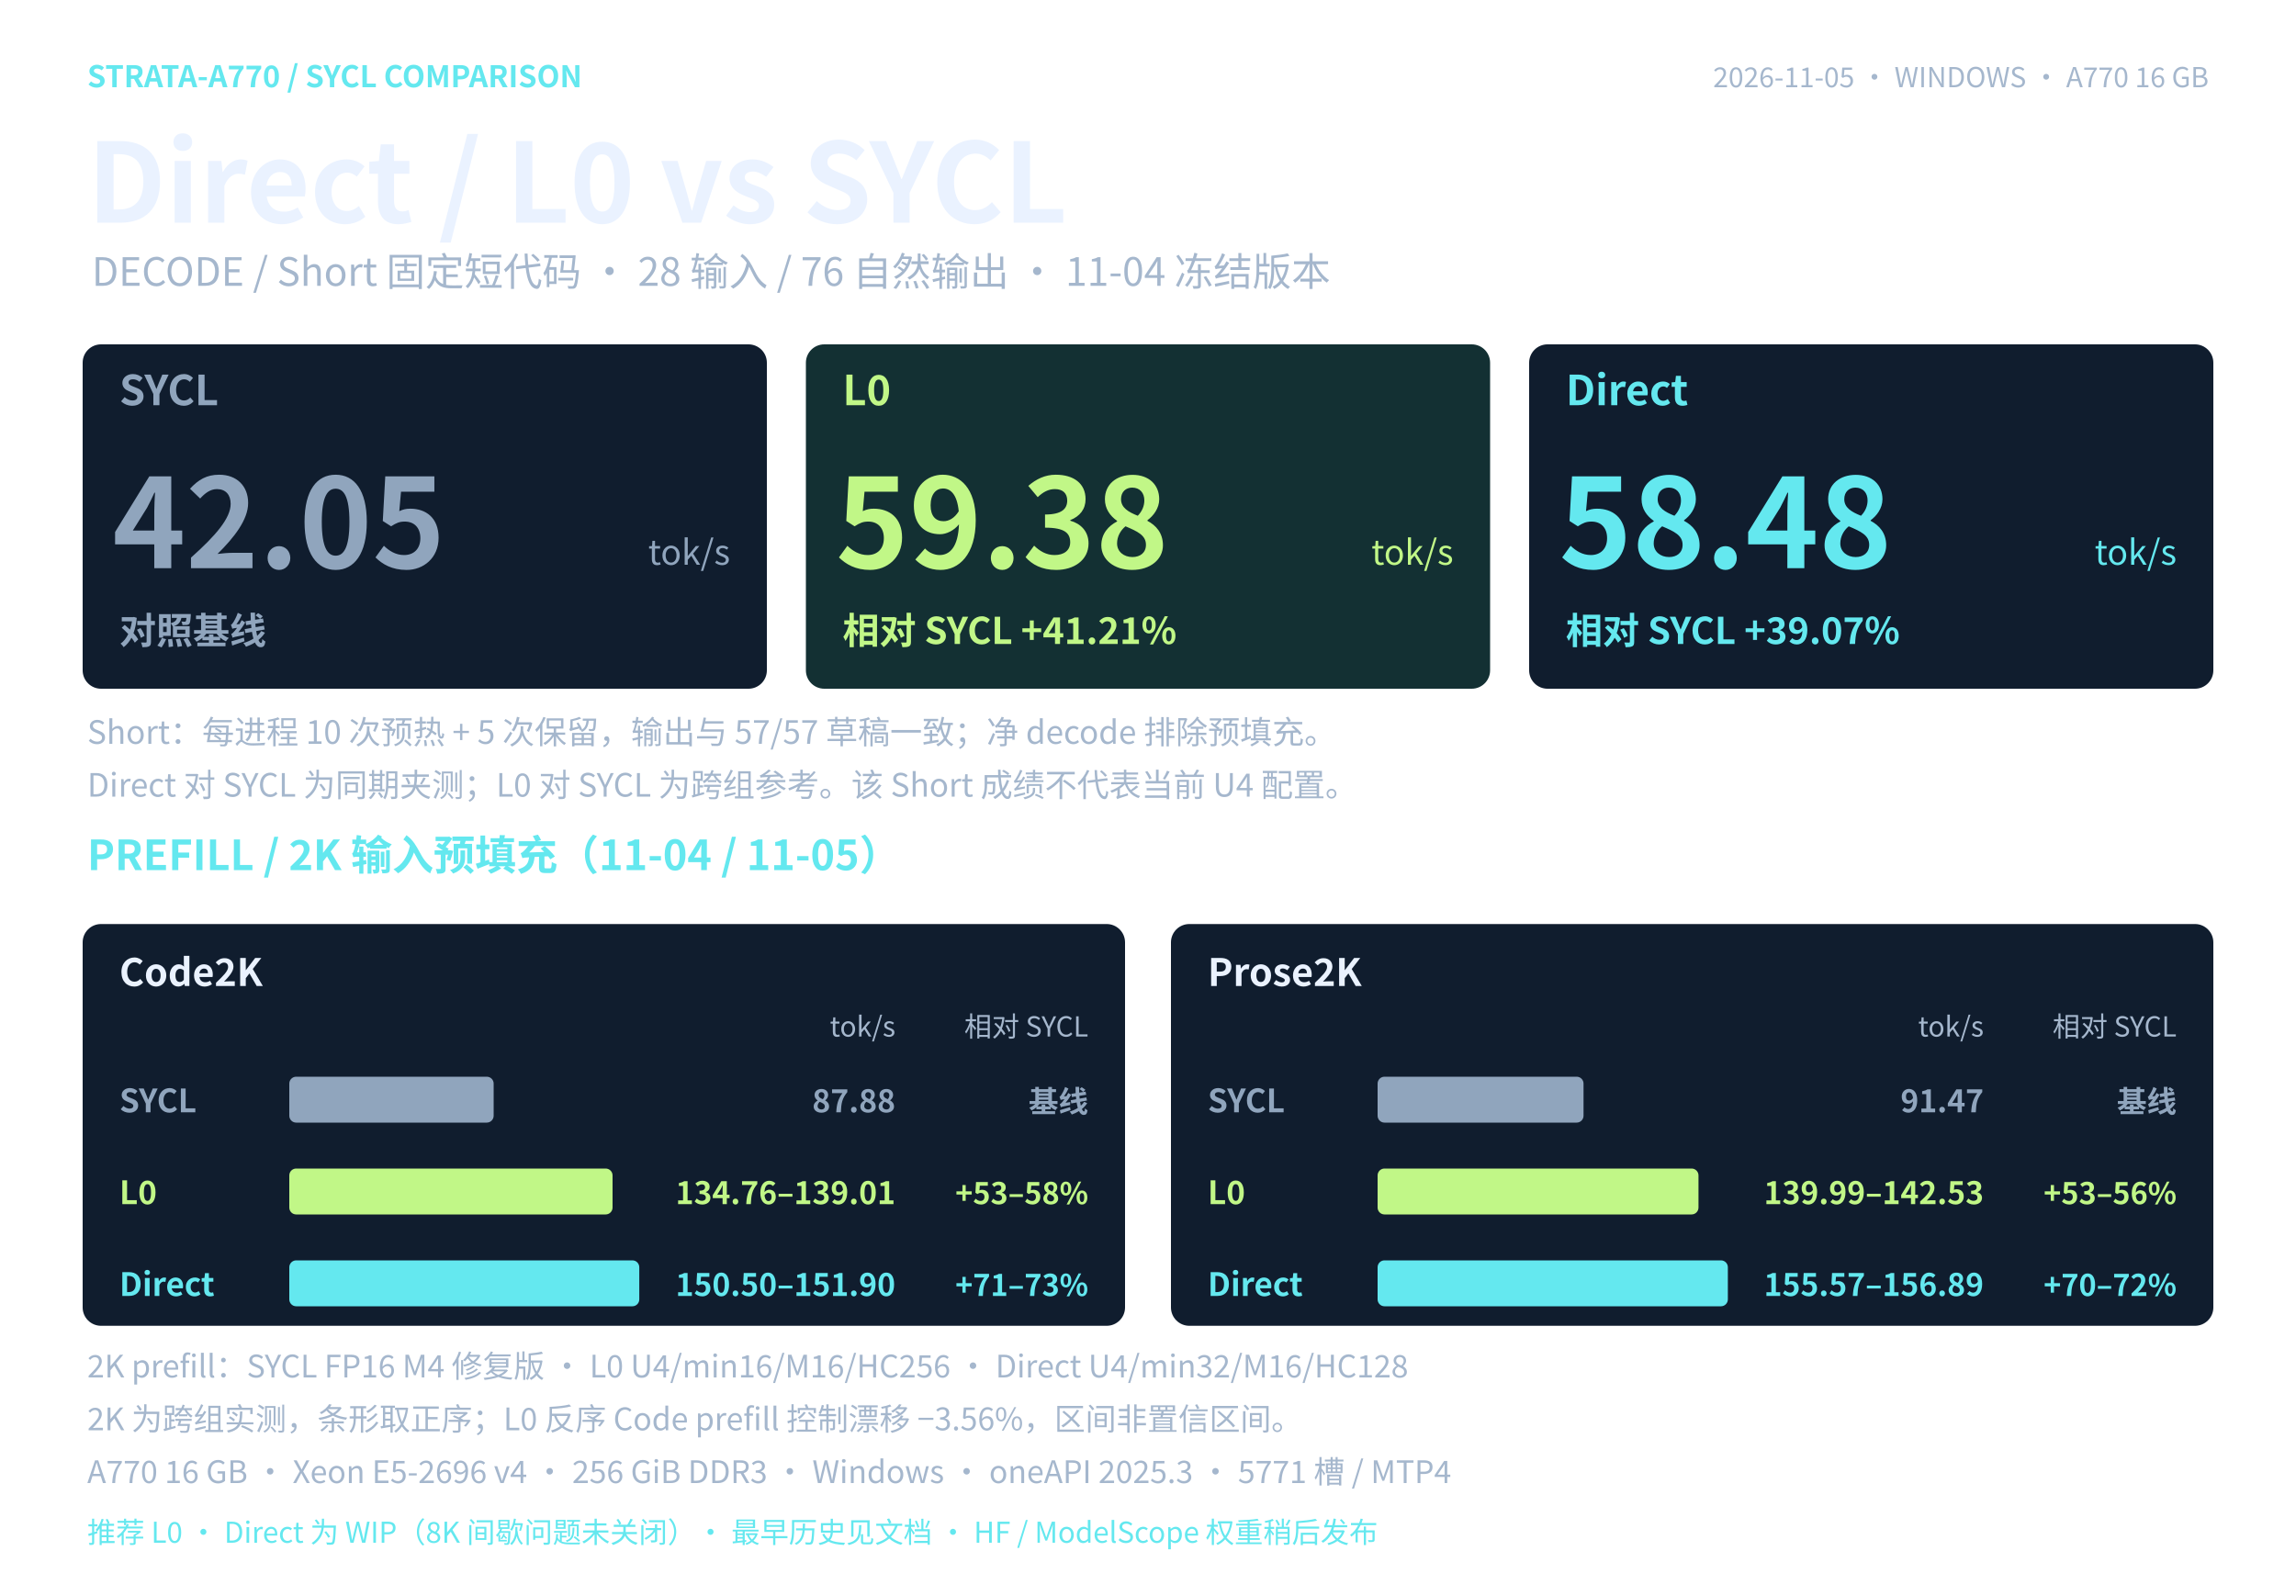
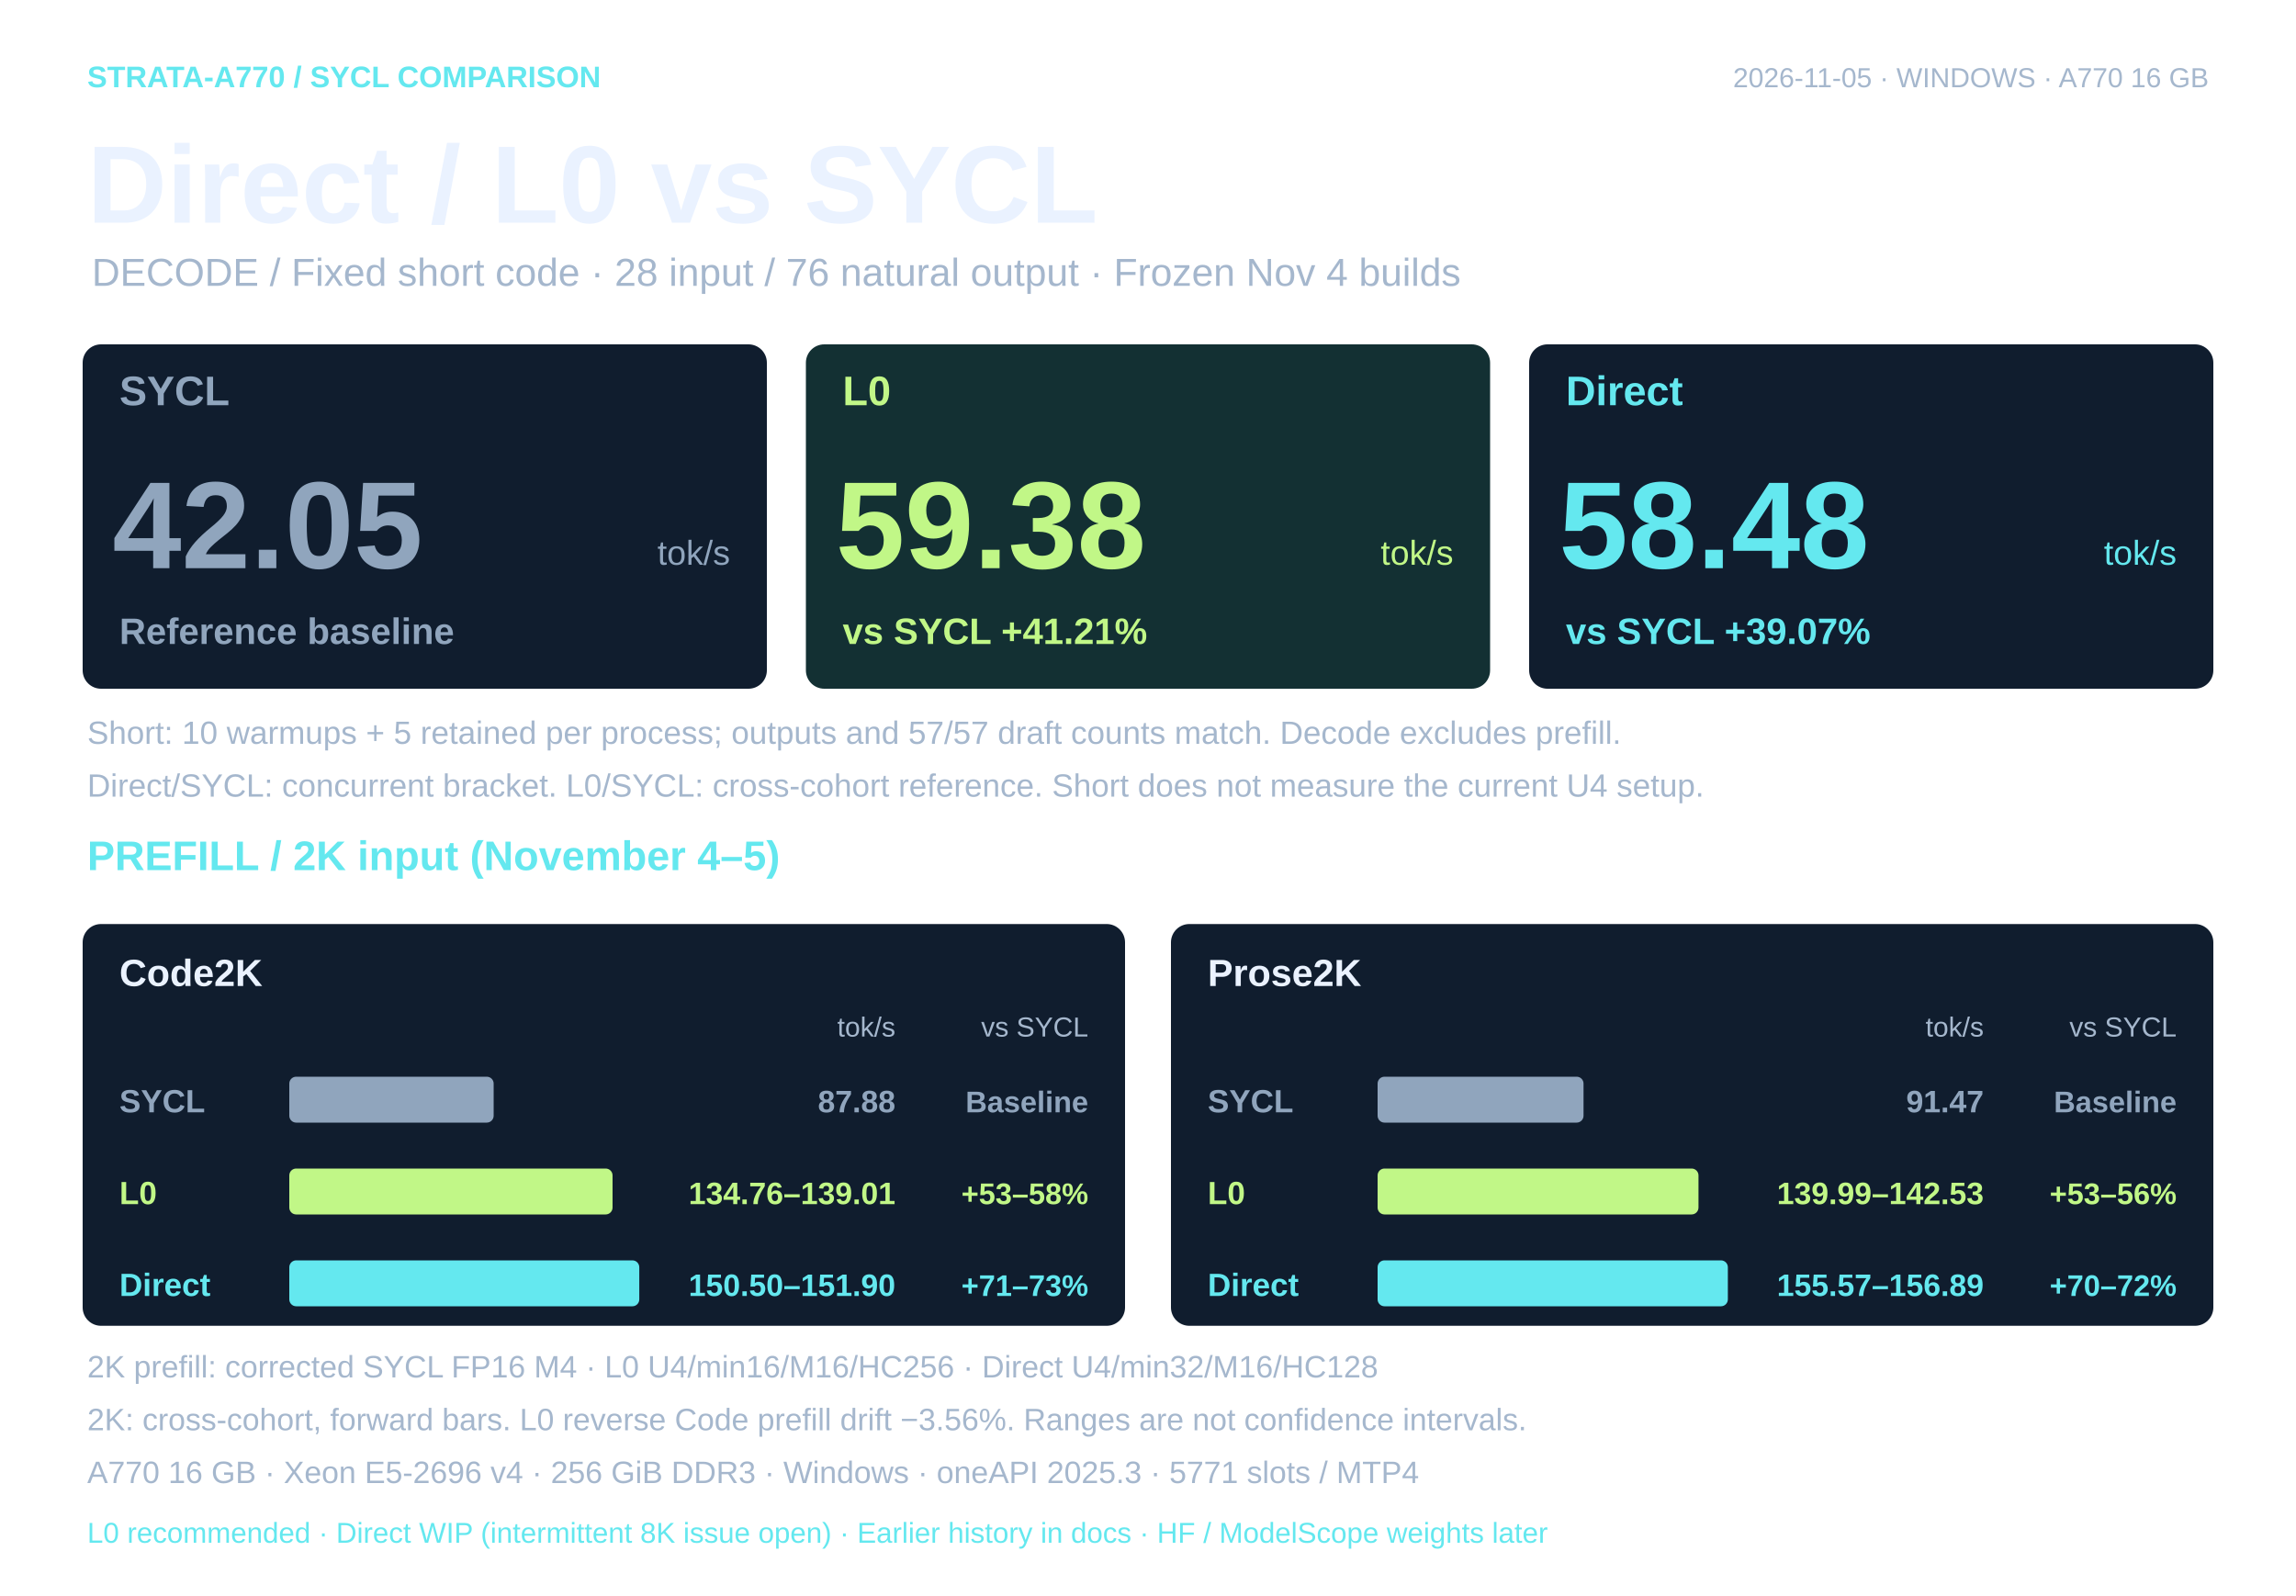
<svg xmlns="http://www.w3.org/2000/svg" aria-labelledby="title desc" width="2000" height="1390" viewBox="0 0 2000 1390" role="img">
-   <text font-family="Microsoft YaHei, Noto Sans CJK SC, sans-serif" font-size="26" font-weight="700" text-anchor="start" x="76" y="76" fill="#64e8ef">STRATA-A770  /  SYCL COMPARISON</text>
-   <text font-family="Microsoft YaHei, Noto Sans CJK SC, sans-serif" font-size="24" font-weight="400" text-anchor="end" x="1924" y="76" fill="#a5b7cd">2026-11-05 · WINDOWS · A770 16 GB</text>
-   <text font-family="Microsoft YaHei, Noto Sans CJK SC, sans-serif" font-size="96" font-weight="700" text-anchor="start" x="76" y="194" fill="#eaf2ff">Direct / L0 vs SYCL</text>
-   <text font-family="Microsoft YaHei, Noto Sans CJK SC, sans-serif" font-size="34" font-weight="400" text-anchor="start" x="80" y="249" fill="#a5b7cd">DECODE / Short 固定短代码 · 28 输入 / 76 自然输出 · 11-04 冻结版本</text>
+   <text font-family="Segoe UI, Arial, sans-serif" font-size="26" font-weight="700" text-anchor="start" x="76" y="76" fill="#64e8ef">STRATA-A770  /  SYCL COMPARISON</text>
+   <text font-family="Segoe UI, Arial, sans-serif" font-size="24" font-weight="400" text-anchor="end" x="1924" y="76" fill="#a5b7cd">2026-11-05 · WINDOWS · A770 16 GB</text>
+   <text font-family="Segoe UI, Arial, sans-serif" font-size="96" font-weight="700" text-anchor="start" x="76" y="194" fill="#eaf2ff">Direct / L0 vs SYCL</text>
+   <text font-family="Segoe UI, Arial, sans-serif" font-size="34" font-weight="400" text-anchor="start" x="80" y="249" fill="#a5b7cd">DECODE / Fixed short code · 28 input / 76 natural output · Frozen Nov 4 builds</text>
  <rect x="72" y="300" width="596" height="300" rx="16" fill="#101d2e" />
-   <text font-family="Microsoft YaHei, Noto Sans CJK SC, sans-serif" font-size="36" font-weight="700" text-anchor="start" x="104" y="353" fill="#90a5bd">SYCL</text>
-   <text font-family="Microsoft YaHei, Noto Sans CJK SC, sans-serif" font-size="108" font-weight="700" text-anchor="start" x="98" y="495" fill="#90a5bd">42.05</text>
-   <text font-family="Microsoft YaHei, Noto Sans CJK SC, sans-serif" font-size="30" font-weight="400" text-anchor="end" x="636" y="492" fill="#90a5bd">tok/s</text>
-   <text font-family="Microsoft YaHei, Noto Sans CJK SC, sans-serif" font-size="32" font-weight="700" text-anchor="start" x="104" y="561" fill="#90a5bd">对照基线</text>
+   <text font-family="Segoe UI, Arial, sans-serif" font-size="36" font-weight="700" text-anchor="start" x="104" y="353" fill="#90a5bd">SYCL</text>
+   <text font-family="Segoe UI, Arial, sans-serif" font-size="108" font-weight="700" text-anchor="start" x="98" y="495" fill="#90a5bd">42.05</text>
+   <text font-family="Segoe UI, Arial, sans-serif" font-size="30" font-weight="400" text-anchor="end" x="636" y="492" fill="#90a5bd">tok/s</text>
+   <text font-family="Segoe UI, Arial, sans-serif" font-size="32" font-weight="700" text-anchor="start" x="104" y="561" fill="#90a5bd">Reference baseline</text>
  <rect x="702" y="300" width="596" height="300" rx="16" fill="#133033" />
-   <text font-family="Microsoft YaHei, Noto Sans CJK SC, sans-serif" font-size="36" font-weight="700" text-anchor="start" x="734" y="353" fill="#c1f787">L0</text>
-   <text font-family="Microsoft YaHei, Noto Sans CJK SC, sans-serif" font-size="108" font-weight="700" text-anchor="start" x="728" y="495" fill="#c1f787">59.38</text>
-   <text font-family="Microsoft YaHei, Noto Sans CJK SC, sans-serif" font-size="30" font-weight="400" text-anchor="end" x="1266" y="492" fill="#c1f787">tok/s</text>
-   <text font-family="Microsoft YaHei, Noto Sans CJK SC, sans-serif" font-size="32" font-weight="700" text-anchor="start" x="734" y="561" fill="#c1f787">相对 SYCL +41.21%</text>
+   <text font-family="Segoe UI, Arial, sans-serif" font-size="36" font-weight="700" text-anchor="start" x="734" y="353" fill="#c1f787">L0</text>
+   <text font-family="Segoe UI, Arial, sans-serif" font-size="108" font-weight="700" text-anchor="start" x="728" y="495" fill="#c1f787">59.38</text>
+   <text font-family="Segoe UI, Arial, sans-serif" font-size="30" font-weight="400" text-anchor="end" x="1266" y="492" fill="#c1f787">tok/s</text>
+   <text font-family="Segoe UI, Arial, sans-serif" font-size="32" font-weight="700" text-anchor="start" x="734" y="561" fill="#c1f787">vs SYCL +41.21%</text>
  <rect x="1332" y="300" width="596" height="300" rx="16" fill="#101d2e" />
-   <text font-family="Microsoft YaHei, Noto Sans CJK SC, sans-serif" font-size="36" font-weight="700" text-anchor="start" x="1364" y="353" fill="#64e8ef">Direct</text>
-   <text font-family="Microsoft YaHei, Noto Sans CJK SC, sans-serif" font-size="108" font-weight="700" text-anchor="start" x="1358" y="495" fill="#64e8ef">58.48</text>
-   <text font-family="Microsoft YaHei, Noto Sans CJK SC, sans-serif" font-size="30" font-weight="400" text-anchor="end" x="1896" y="492" fill="#64e8ef">tok/s</text>
-   <text font-family="Microsoft YaHei, Noto Sans CJK SC, sans-serif" font-size="32" font-weight="700" text-anchor="start" x="1364" y="561" fill="#64e8ef">相对 SYCL +39.07%</text>
-   <text font-family="Microsoft YaHei, Noto Sans CJK SC, sans-serif" font-size="28" font-weight="400" text-anchor="start" x="76" y="648" fill="#a5b7cd">Short：每进程 10 次预热 + 5 次保留，输出与 57/57 草稿一致；净 decode 排除预填充。</text>
-   <text font-family="Microsoft YaHei, Noto Sans CJK SC, sans-serif" font-size="28" font-weight="400" text-anchor="start" x="76" y="694" fill="#a5b7cd">Direct 对 SYCL 为同期夹测；L0 对 SYCL 为跨组参考。该 Short 成绩不代表当前 U4 配置。</text>
-   <text font-family="Microsoft YaHei, Noto Sans CJK SC, sans-serif" font-size="36" font-weight="700" text-anchor="start" x="76" y="758" fill="#64e8ef">PREFILL / 2K 输入预填充（11-04 / 11-05）</text>
+   <text font-family="Segoe UI, Arial, sans-serif" font-size="36" font-weight="700" text-anchor="start" x="1364" y="353" fill="#64e8ef">Direct</text>
+   <text font-family="Segoe UI, Arial, sans-serif" font-size="108" font-weight="700" text-anchor="start" x="1358" y="495" fill="#64e8ef">58.48</text>
+   <text font-family="Segoe UI, Arial, sans-serif" font-size="30" font-weight="400" text-anchor="end" x="1896" y="492" fill="#64e8ef">tok/s</text>
+   <text font-family="Segoe UI, Arial, sans-serif" font-size="32" font-weight="700" text-anchor="start" x="1364" y="561" fill="#64e8ef">vs SYCL +39.07%</text>
+   <text font-family="Segoe UI, Arial, sans-serif" font-size="28" font-weight="400" text-anchor="start" x="76" y="648" fill="#a5b7cd">Short: 10 warmups + 5 retained per process; outputs and 57/57 draft counts match. Decode excludes prefill.</text>
+   <text font-family="Segoe UI, Arial, sans-serif" font-size="28" font-weight="400" text-anchor="start" x="76" y="694" fill="#a5b7cd">Direct/SYCL: concurrent bracket. L0/SYCL: cross-cohort reference. Short does not measure the current U4 setup.</text>
+   <text font-family="Segoe UI, Arial, sans-serif" font-size="36" font-weight="700" text-anchor="start" x="76" y="758" fill="#64e8ef">PREFILL / 2K input (November 4–5)</text>
  <rect x="72" y="805" width="908" height="350" rx="16" fill="#101d2e" />
-   <text font-family="Microsoft YaHei, Noto Sans CJK SC, sans-serif" font-size="33" font-weight="700" text-anchor="start" x="104" y="859" fill="#eaf2ff">Code2K</text>
-   <text font-family="Microsoft YaHei, Noto Sans CJK SC, sans-serif" font-size="24" font-weight="400" text-anchor="end" x="780" y="903" fill="#a5b7cd">tok/s</text>
-   <text font-family="Microsoft YaHei, Noto Sans CJK SC, sans-serif" font-size="24" font-weight="400" text-anchor="end" x="948" y="903" fill="#a5b7cd">相对 SYCL</text>
-   <text font-family="Microsoft YaHei, Noto Sans CJK SC, sans-serif" font-size="28" font-weight="700" text-anchor="start" x="104" y="969" fill="#90a5bd">SYCL</text>
+   <text font-family="Segoe UI, Arial, sans-serif" font-size="33" font-weight="700" text-anchor="start" x="104" y="859" fill="#eaf2ff">Code2K</text>
+   <text font-family="Segoe UI, Arial, sans-serif" font-size="24" font-weight="400" text-anchor="end" x="780" y="903" fill="#a5b7cd">tok/s</text>
+   <text font-family="Segoe UI, Arial, sans-serif" font-size="24" font-weight="400" text-anchor="end" x="948" y="903" fill="#a5b7cd">vs SYCL</text>
+   <text font-family="Segoe UI, Arial, sans-serif" font-size="28" font-weight="700" text-anchor="start" x="104" y="969" fill="#90a5bd">SYCL</text>
  <rect x="252" y="938" width="178.011" height="40" rx="6" fill="#90a5bd" />
-   <text font-family="Microsoft YaHei, Noto Sans CJK SC, sans-serif" font-size="27" font-weight="700" text-anchor="end" x="780" y="969" fill="#90a5bd">87.88</text>
-   <text font-family="Microsoft YaHei, Noto Sans CJK SC, sans-serif" font-size="26" font-weight="700" text-anchor="end" x="948" y="969" fill="#90a5bd">基线</text>
-   <text font-family="Microsoft YaHei, Noto Sans CJK SC, sans-serif" font-size="28" font-weight="700" text-anchor="start" x="104" y="1049" fill="#c1f787">L0</text>
+   <text font-family="Segoe UI, Arial, sans-serif" font-size="27" font-weight="700" text-anchor="end" x="780" y="969" fill="#90a5bd">87.88</text>
+   <text font-family="Segoe UI, Arial, sans-serif" font-size="26" font-weight="700" text-anchor="end" x="948" y="969" fill="#90a5bd">Baseline</text>
+   <text font-family="Segoe UI, Arial, sans-serif" font-size="28" font-weight="700" text-anchor="start" x="104" y="1049" fill="#c1f787">L0</text>
  <rect x="252" y="1018" width="281.585" height="40" rx="6" fill="#c1f787" />
-   <text font-family="Microsoft YaHei, Noto Sans CJK SC, sans-serif" font-size="27" font-weight="700" text-anchor="end" x="780" y="1049" fill="#c1f787">134.76–139.01</text>
-   <text font-family="Microsoft YaHei, Noto Sans CJK SC, sans-serif" font-size="26" font-weight="700" text-anchor="end" x="948" y="1049" fill="#c1f787">+53–58%</text>
-   <text font-family="Microsoft YaHei, Noto Sans CJK SC, sans-serif" font-size="28" font-weight="700" text-anchor="start" x="104" y="1129" fill="#64e8ef">Direct</text>
+   <text font-family="Segoe UI, Arial, sans-serif" font-size="27" font-weight="700" text-anchor="end" x="780" y="1049" fill="#c1f787">134.76–139.01</text>
+   <text font-family="Segoe UI, Arial, sans-serif" font-size="26" font-weight="700" text-anchor="end" x="948" y="1049" fill="#c1f787">+53–58%</text>
+   <text font-family="Segoe UI, Arial, sans-serif" font-size="28" font-weight="700" text-anchor="start" x="104" y="1129" fill="#64e8ef">Direct</text>
  <rect x="252" y="1098" width="304.869" height="40" rx="6" fill="#64e8ef" />
-   <text font-family="Microsoft YaHei, Noto Sans CJK SC, sans-serif" font-size="27" font-weight="700" text-anchor="end" x="780" y="1129" fill="#64e8ef">150.50–151.90</text>
-   <text font-family="Microsoft YaHei, Noto Sans CJK SC, sans-serif" font-size="26" font-weight="700" text-anchor="end" x="948" y="1129" fill="#64e8ef">+71–73%</text>
+   <text font-family="Segoe UI, Arial, sans-serif" font-size="27" font-weight="700" text-anchor="end" x="780" y="1129" fill="#64e8ef">150.50–151.90</text>
+   <text font-family="Segoe UI, Arial, sans-serif" font-size="26" font-weight="700" text-anchor="end" x="948" y="1129" fill="#64e8ef">+71–73%</text>
  <rect x="1020" y="805" width="908" height="350" rx="16" fill="#101d2e" />
-   <text font-family="Microsoft YaHei, Noto Sans CJK SC, sans-serif" font-size="33" font-weight="700" text-anchor="start" x="1052" y="859" fill="#eaf2ff">Prose2K</text>
-   <text font-family="Microsoft YaHei, Noto Sans CJK SC, sans-serif" font-size="24" font-weight="400" text-anchor="end" x="1728" y="903" fill="#a5b7cd">tok/s</text>
-   <text font-family="Microsoft YaHei, Noto Sans CJK SC, sans-serif" font-size="24" font-weight="400" text-anchor="end" x="1896" y="903" fill="#a5b7cd">相对 SYCL</text>
-   <text font-family="Microsoft YaHei, Noto Sans CJK SC, sans-serif" font-size="28" font-weight="700" text-anchor="start" x="1052" y="969" fill="#90a5bd">SYCL</text>
+   <text font-family="Segoe UI, Arial, sans-serif" font-size="33" font-weight="700" text-anchor="start" x="1052" y="859" fill="#eaf2ff">Prose2K</text>
+   <text font-family="Segoe UI, Arial, sans-serif" font-size="24" font-weight="400" text-anchor="end" x="1728" y="903" fill="#a5b7cd">tok/s</text>
+   <text font-family="Segoe UI, Arial, sans-serif" font-size="24" font-weight="400" text-anchor="end" x="1896" y="903" fill="#a5b7cd">vs SYCL</text>
+   <text font-family="Segoe UI, Arial, sans-serif" font-size="28" font-weight="700" text-anchor="start" x="1052" y="969" fill="#90a5bd">SYCL</text>
  <rect x="1200" y="938" width="179.385" height="40" rx="6" fill="#90a5bd" />
-   <text font-family="Microsoft YaHei, Noto Sans CJK SC, sans-serif" font-size="27" font-weight="700" text-anchor="end" x="1728" y="969" fill="#90a5bd">91.47</text>
-   <text font-family="Microsoft YaHei, Noto Sans CJK SC, sans-serif" font-size="26" font-weight="700" text-anchor="end" x="1896" y="969" fill="#90a5bd">基线</text>
-   <text font-family="Microsoft YaHei, Noto Sans CJK SC, sans-serif" font-size="28" font-weight="700" text-anchor="start" x="1052" y="1049" fill="#c1f787">L0</text>
+   <text font-family="Segoe UI, Arial, sans-serif" font-size="27" font-weight="700" text-anchor="end" x="1728" y="969" fill="#90a5bd">91.47</text>
+   <text font-family="Segoe UI, Arial, sans-serif" font-size="26" font-weight="700" text-anchor="end" x="1896" y="969" fill="#90a5bd">Baseline</text>
+   <text font-family="Segoe UI, Arial, sans-serif" font-size="28" font-weight="700" text-anchor="start" x="1052" y="1049" fill="#c1f787">L0</text>
  <rect x="1200" y="1018" width="279.523" height="40" rx="6" fill="#c1f787" />
-   <text font-family="Microsoft YaHei, Noto Sans CJK SC, sans-serif" font-size="27" font-weight="700" text-anchor="end" x="1728" y="1049" fill="#c1f787">139.99–142.53</text>
-   <text font-family="Microsoft YaHei, Noto Sans CJK SC, sans-serif" font-size="26" font-weight="700" text-anchor="end" x="1896" y="1049" fill="#c1f787">+53–56%</text>
-   <text font-family="Microsoft YaHei, Noto Sans CJK SC, sans-serif" font-size="28" font-weight="700" text-anchor="start" x="1052" y="1129" fill="#64e8ef">Direct</text>
+   <text font-family="Segoe UI, Arial, sans-serif" font-size="27" font-weight="700" text-anchor="end" x="1728" y="1049" fill="#c1f787">139.99–142.53</text>
+   <text font-family="Segoe UI, Arial, sans-serif" font-size="26" font-weight="700" text-anchor="end" x="1896" y="1049" fill="#c1f787">+53–56%</text>
+   <text font-family="Segoe UI, Arial, sans-serif" font-size="28" font-weight="700" text-anchor="start" x="1052" y="1129" fill="#64e8ef">Direct</text>
  <rect x="1200" y="1098" width="305.099" height="40" rx="6" fill="#64e8ef" />
-   <text font-family="Microsoft YaHei, Noto Sans CJK SC, sans-serif" font-size="27" font-weight="700" text-anchor="end" x="1728" y="1129" fill="#64e8ef">155.57–156.89</text>
-   <text font-family="Microsoft YaHei, Noto Sans CJK SC, sans-serif" font-size="26" font-weight="700" text-anchor="end" x="1896" y="1129" fill="#64e8ef">+70–72%</text>
-   <text font-family="Microsoft YaHei, Noto Sans CJK SC, sans-serif" font-size="27" font-weight="400" text-anchor="start" x="76" y="1200" fill="#a5b7cd">2K prefill：SYCL FP16 M4 修复版 · L0 U4/min16/M16/HC256 · Direct U4/min32/M16/HC128</text>
-   <text font-family="Microsoft YaHei, Noto Sans CJK SC, sans-serif" font-size="27" font-weight="400" text-anchor="start" x="76" y="1246" fill="#a5b7cd">2K 为跨组实测，条形取正序；L0 反序 Code prefill 控制漂移 −3.56%，区间非置信区间。</text>
-   <text font-family="Microsoft YaHei, Noto Sans CJK SC, sans-serif" font-size="27" font-weight="400" text-anchor="start" x="76" y="1292" fill="#a5b7cd">A770 16 GB · Xeon E5-2696 v4 · 256 GiB DDR3 · Windows · oneAPI 2025.3 · 5771 槽 / MTP4</text>
-   <text font-family="Microsoft YaHei, Noto Sans CJK SC, sans-serif" font-size="25" font-weight="400" text-anchor="start" x="76" y="1344" fill="#64e8ef">推荐 L0 · Direct 为 WIP（8K 间歇问题未关闭）· 最早历史见文档 · HF / ModelScope 权重稍后发布</text>
+   <text font-family="Segoe UI, Arial, sans-serif" font-size="27" font-weight="700" text-anchor="end" x="1728" y="1129" fill="#64e8ef">155.57–156.89</text>
+   <text font-family="Segoe UI, Arial, sans-serif" font-size="26" font-weight="700" text-anchor="end" x="1896" y="1129" fill="#64e8ef">+70–72%</text>
+   <text font-family="Segoe UI, Arial, sans-serif" font-size="27" font-weight="400" text-anchor="start" x="76" y="1200" fill="#a5b7cd">2K prefill: corrected SYCL FP16 M4 · L0 U4/min16/M16/HC256 · Direct U4/min32/M16/HC128</text>
+   <text font-family="Segoe UI, Arial, sans-serif" font-size="27" font-weight="400" text-anchor="start" x="76" y="1246" fill="#a5b7cd">2K: cross-cohort, forward bars. L0 reverse Code prefill drift −3.56%. Ranges are not confidence intervals.</text>
+   <text font-family="Segoe UI, Arial, sans-serif" font-size="27" font-weight="400" text-anchor="start" x="76" y="1292" fill="#a5b7cd">A770 16 GB · Xeon E5-2696 v4 · 256 GiB DDR3 · Windows · oneAPI 2025.3 · 5771 slots / MTP4</text>
+   <text font-family="Segoe UI, Arial, sans-serif" font-size="25" font-weight="400" text-anchor="start" x="76" y="1344" fill="#64e8ef">L0 recommended · Direct WIP (intermittent 8K issue open) · Earlier history in docs · HF / ModelScope weights later</text>
</svg>
